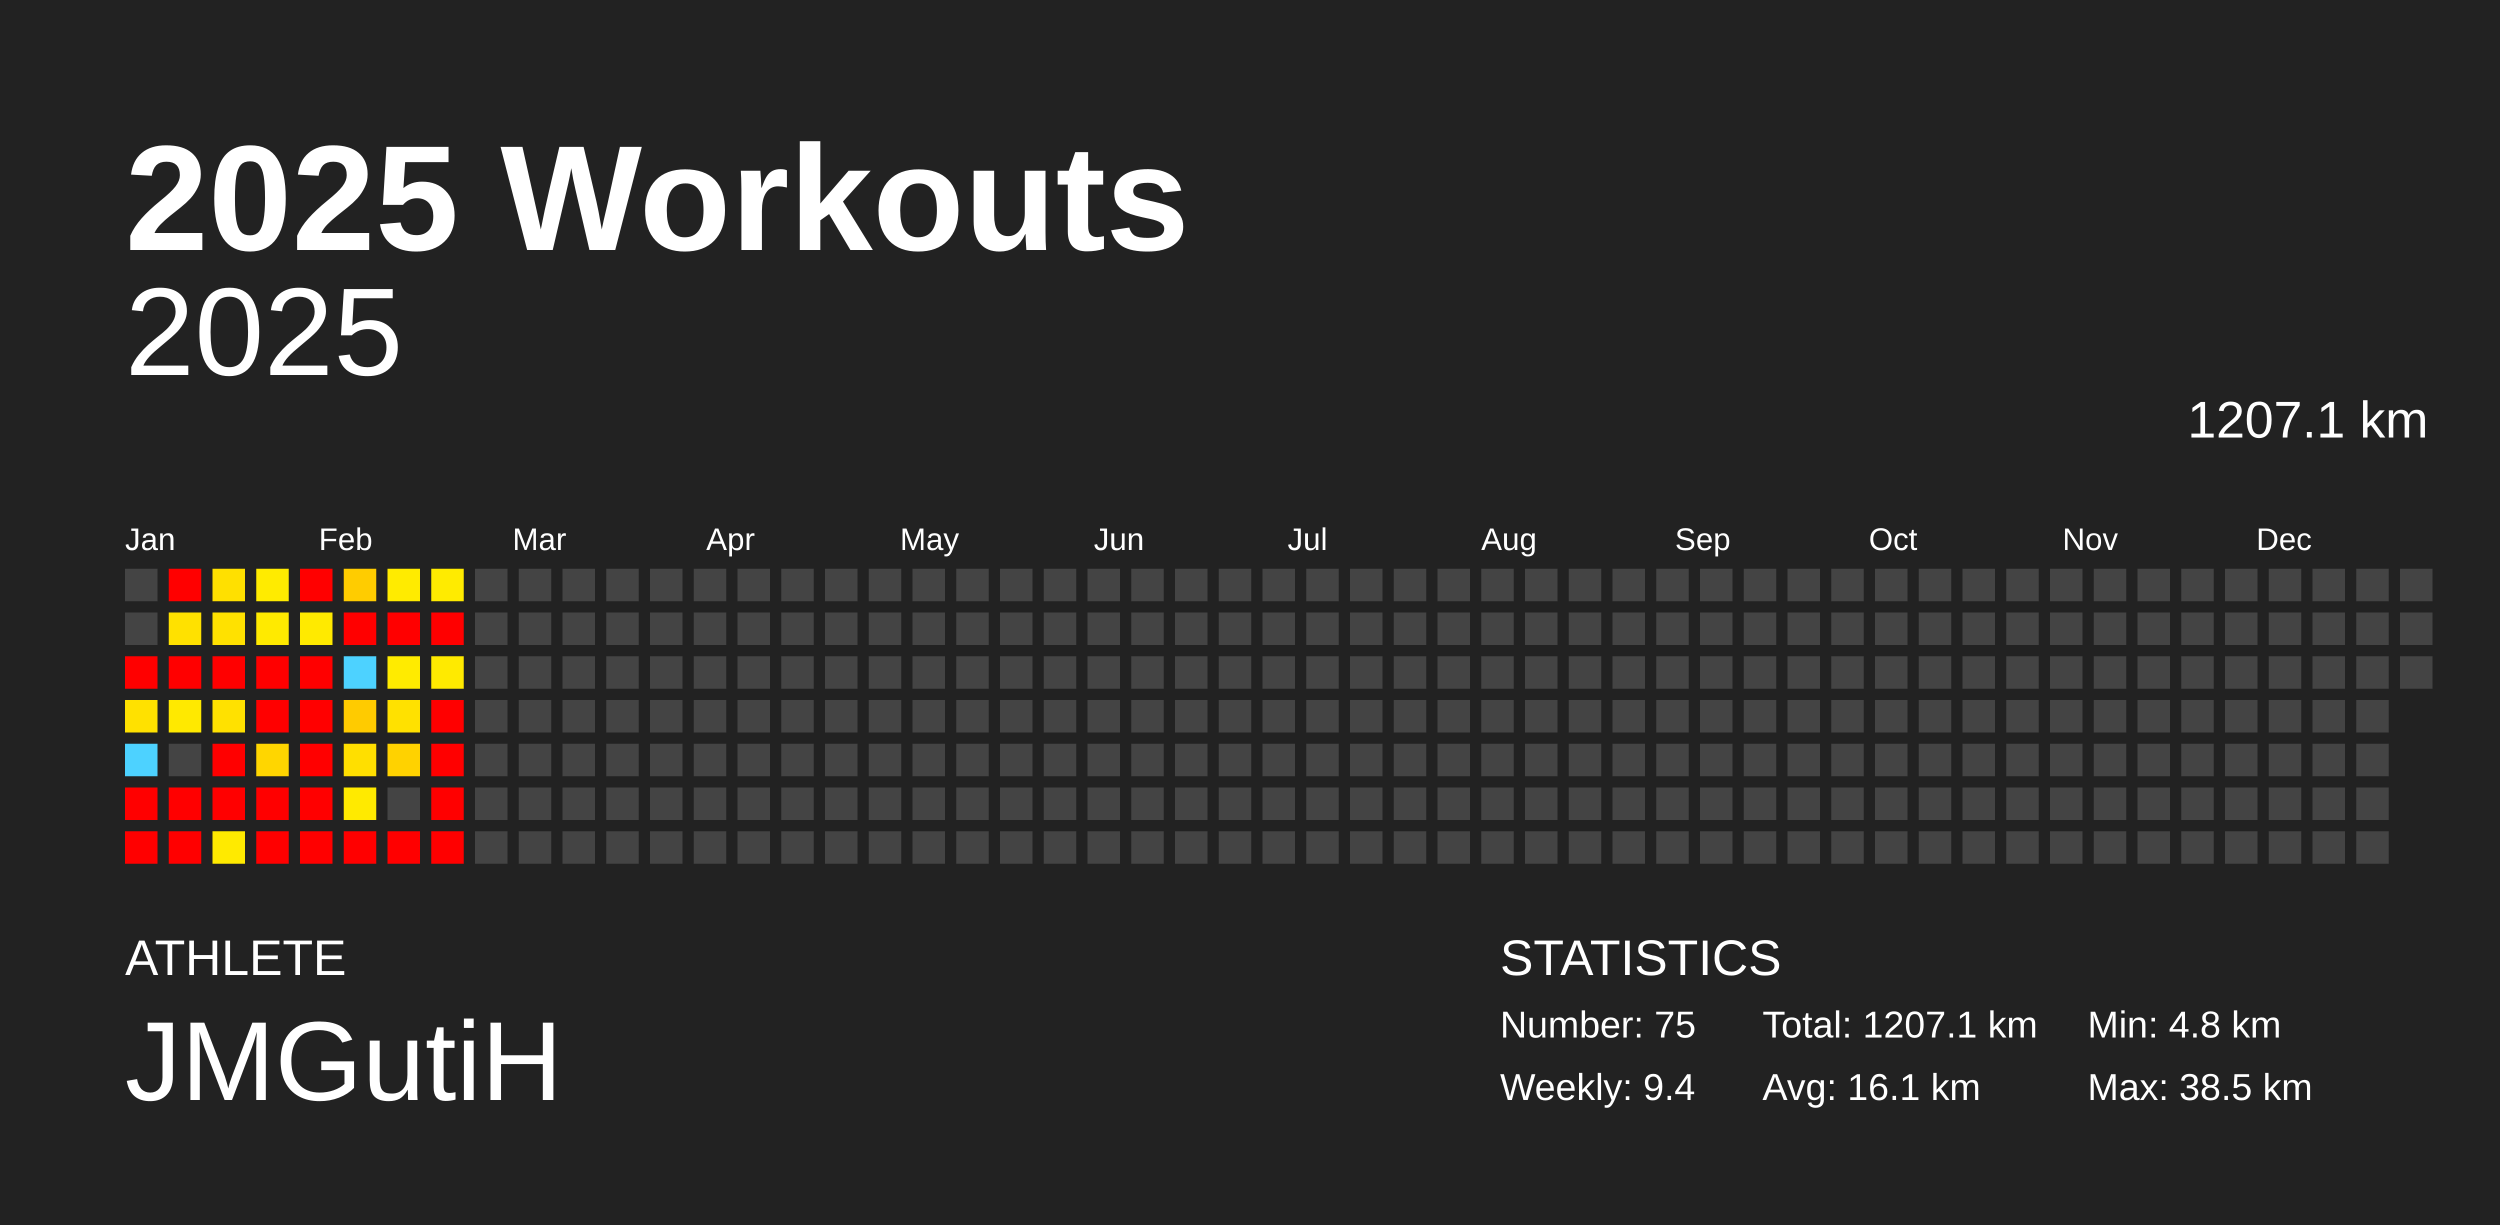
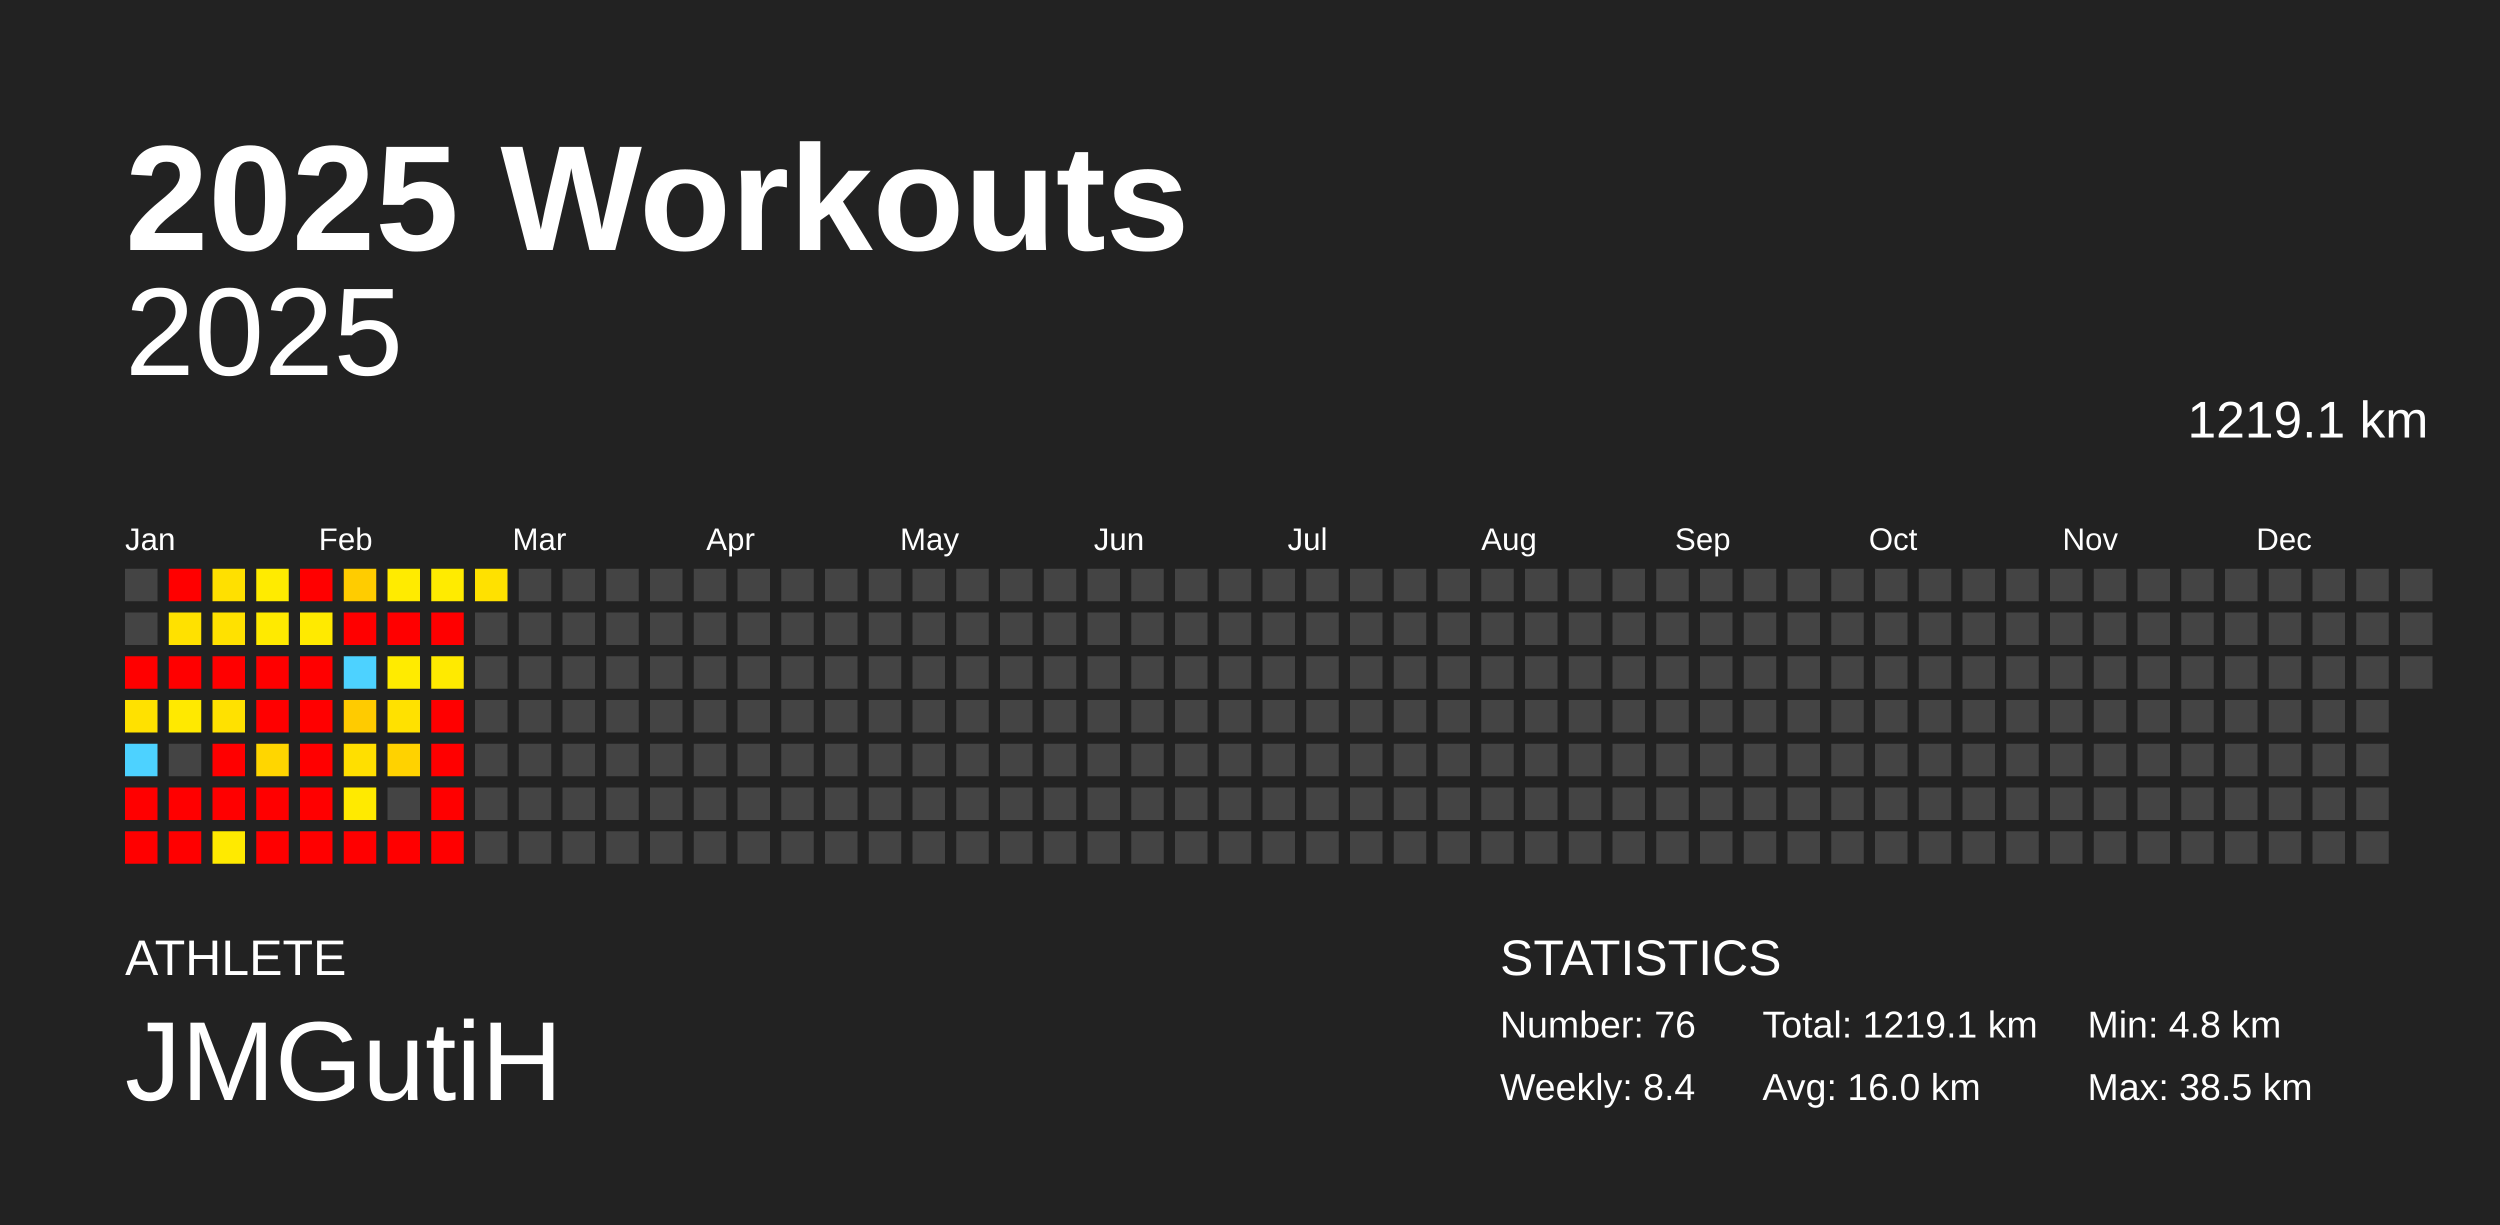
<svg xmlns="http://www.w3.org/2000/svg" baseProfile="full" height="98mm" version="1.1" viewBox="0,0,200,98" width="200mm">
  <defs />
  <rect fill="#222222" height="98" width="200" x="0" y="0" />
  <text fill="#FFFFFF" style="font-size:12px; font-family:Arial; font-weight:bold;" x="10" y="20">2025 Workouts</text>
  <text fill="#FFFFFF" style="font-size:4px; font-family:Arial" x="10" y="78">ATHLETE</text>
  <text fill="#FFFFFF" style="font-size:9px; font-family:Arial" x="10" y="88">JMGutiH</text>
  <text fill="#FFFFFF" style="font-size:4px; font-family:Arial" x="120" y="78">STATISTICS</text>
-   <text fill="#FFFFFF" style="font-size:3px; font-family:Arial" x="120" y="83">Number: 75</text>
-   <text fill="#FFFFFF" style="font-size:3px; font-family:Arial" x="120" y="88">Weekly: 9.4</text>
-   <text fill="#FFFFFF" style="font-size:3px; font-family:Arial" x="141" y="83">Total: 1207.1 km</text>
-   <text fill="#FFFFFF" style="font-size:3px; font-family:Arial" x="141" y="88">Avg: 16.1 km</text>
+   <text fill="#FFFFFF" style="font-size:3px; font-family:Arial" x="120" y="83">Number: 76</text>
+   <text fill="#FFFFFF" style="font-size:3px; font-family:Arial" x="120" y="88">Weekly: 8.4</text>
+   <text fill="#FFFFFF" style="font-size:3px; font-family:Arial" x="141" y="83">Total: 1219.1 km</text>
+   <text fill="#FFFFFF" style="font-size:3px; font-family:Arial" x="141" y="88">Avg: 16.0 km</text>
  <text fill="#FFFFFF" style="font-size:3px; font-family:Arial" x="167" y="83">Min: 4.8 km</text>
  <text fill="#FFFFFF" style="font-size:3px; font-family:Arial" x="167" y="88">Max: 38.5 km</text>
  <text alignment-baseline="hanging" fill="#FFFFFF" style="font-size:10.0px; font-family:Arial;" x="10" y="30">2025</text>
-   <text alignment-baseline="hanging" fill="#FFFFFF" style="font-size:4.125px; font-family:Arial;" x="175" y="35">1207.1 km</text>
+   <text alignment-baseline="hanging" fill="#FFFFFF" style="font-size:4.125px; font-family:Arial;" x="175" y="35">1219.1 km</text>
  <text fill="#FFFFFF" style="font-size:2.5px; font-family:Arial" x="10.0" y="44">Jan</text>
  <text fill="#FFFFFF" style="font-size:2.5px; font-family:Arial" x="25.5" y="44">Feb</text>
  <text fill="#FFFFFF" style="font-size:2.5px; font-family:Arial" x="41.0" y="44">Mar</text>
  <text fill="#FFFFFF" style="font-size:2.5px; font-family:Arial" x="56.5" y="44">Apr</text>
  <text fill="#FFFFFF" style="font-size:2.5px; font-family:Arial" x="72.0" y="44">May</text>
  <text fill="#FFFFFF" style="font-size:2.5px; font-family:Arial" x="87.5" y="44">Jun</text>
  <text fill="#FFFFFF" style="font-size:2.5px; font-family:Arial" x="103.0" y="44">Jul</text>
  <text fill="#FFFFFF" style="font-size:2.5px; font-family:Arial" x="118.5" y="44">Aug</text>
  <text fill="#FFFFFF" style="font-size:2.5px; font-family:Arial" x="134.0" y="44">Sep</text>
  <text fill="#FFFFFF" style="font-size:2.5px; font-family:Arial" x="149.5" y="44">Oct</text>
  <text fill="#FFFFFF" style="font-size:2.5px; font-family:Arial" x="165.0" y="44">Nov</text>
  <text fill="#FFFFFF" style="font-size:2.5px; font-family:Arial" x="180.5" y="44">Dec</text>
  <rect fill="#444444" height="2.6" width="2.6" x="10.0" y="45.5" />
  <rect fill="#444444" height="2.6" width="2.6" x="10.0" y="49.0" />
  <rect fill="red" height="2.6" width="2.6" x="10.0" y="52.5" />
  <rect fill="#ffe100" height="2.6" width="2.6" x="10.0" y="56.0" />
  <rect fill="#4dd2ff" height="2.6" width="2.6" x="10.0" y="59.5" />
  <rect fill="red" height="2.6" width="2.6" x="10.0" y="63.0" />
  <rect fill="red" height="2.6" width="2.6" x="10.0" y="66.5" />
  <rect fill="red" height="2.6" width="2.6" x="13.5" y="45.5" />
  <rect fill="#ffe100" height="2.6" width="2.6" x="13.5" y="49.0" />
  <rect fill="red" height="2.6" width="2.6" x="13.5" y="52.5" />
  <rect fill="#ffe900" height="2.6" width="2.6" x="13.5" y="56.0" />
  <rect fill="#444444" height="2.6" width="2.6" x="13.5" y="59.5" />
  <rect fill="red" height="2.6" width="2.6" x="13.5" y="63.0" />
  <rect fill="red" height="2.6" width="2.6" x="13.5" y="66.5" />
  <rect fill="#ffe000" height="2.6" width="2.6" x="17.0" y="45.5" />
  <rect fill="#ffe100" height="2.6" width="2.6" x="17.0" y="49.0" />
  <rect fill="red" height="2.6" width="2.6" x="17.0" y="52.5" />
  <rect fill="#ffe100" height="2.6" width="2.6" x="17.0" y="56.0" />
  <rect fill="red" height="2.6" width="2.6" x="17.0" y="59.5" />
  <rect fill="red" height="2.6" width="2.6" x="17.0" y="63.0" />
  <rect fill="#ffea00" height="2.6" width="2.6" x="17.0" y="66.5" />
  <rect fill="#ffeb00" height="2.6" width="2.6" x="20.5" y="45.5" />
  <rect fill="#ffea00" height="2.6" width="2.6" x="20.5" y="49.0" />
  <rect fill="red" height="2.6" width="2.6" x="20.5" y="52.5" />
  <rect fill="red" height="2.6" width="2.6" x="20.5" y="56.0" />
  <rect fill="#ffd600" height="2.6" width="2.6" x="20.5" y="59.5" />
  <rect fill="red" height="2.6" width="2.6" x="20.5" y="63.0" />
  <rect fill="red" height="2.6" width="2.6" x="20.5" y="66.5" />
  <rect fill="red" height="2.6" width="2.6" x="24.0" y="45.5" />
  <rect fill="#ffea00" height="2.6" width="2.6" x="24.0" y="49.0" />
  <rect fill="red" height="2.6" width="2.6" x="24.0" y="52.5" />
  <rect fill="red" height="2.6" width="2.6" x="24.0" y="56.0" />
  <rect fill="red" height="2.6" width="2.6" x="24.0" y="59.5" />
  <rect fill="red" height="2.6" width="2.6" x="24.0" y="63.0" />
  <rect fill="red" height="2.6" width="2.6" x="24.0" y="66.5" />
  <rect fill="#ffcc00" height="2.6" width="2.6" x="27.5" y="45.5" />
  <rect fill="red" height="2.6" width="2.6" x="27.5" y="49.0" />
  <rect fill="#4dd2ff" height="2.6" width="2.6" x="27.5" y="52.5" />
  <rect fill="#ffcb00" height="2.6" width="2.6" x="27.5" y="56.0" />
  <rect fill="#ffdf00" height="2.6" width="2.6" x="27.5" y="59.5" />
  <rect fill="#ffea00" height="2.6" width="2.6" x="27.5" y="63.0" />
  <rect fill="red" height="2.6" width="2.6" x="27.5" y="66.5" />
  <rect fill="#ffeb00" height="2.6" width="2.6" x="31.0" y="45.5" />
  <rect fill="red" height="2.6" width="2.6" x="31.0" y="49.0" />
  <rect fill="#ffeb00" height="2.6" width="2.6" x="31.0" y="52.5" />
  <rect fill="#ffe100" height="2.6" width="2.6" x="31.0" y="56.0" />
  <rect fill="#ffd200" height="2.6" width="2.6" x="31.0" y="59.5" />
  <rect fill="#444444" height="2.6" width="2.6" x="31.0" y="63.0" />
  <rect fill="red" height="2.6" width="2.6" x="31.0" y="66.5" />
  <rect fill="#ffeb00" height="2.6" width="2.6" x="34.5" y="45.5" />
  <rect fill="red" height="2.6" width="2.6" x="34.5" y="49.0" />
  <rect fill="#ffea00" height="2.6" width="2.6" x="34.5" y="52.5" />
  <rect fill="red" height="2.6" width="2.6" x="34.5" y="56.0" />
  <rect fill="red" height="2.6" width="2.6" x="34.5" y="59.5" />
  <rect fill="red" height="2.6" width="2.6" x="34.5" y="63.0" />
  <rect fill="red" height="2.6" width="2.6" x="34.5" y="66.5" />
-   <rect fill="#444444" height="2.6" width="2.6" x="38.0" y="45.5" />
+   <rect fill="#ffe100" height="2.6" width="2.6" x="38.0" y="45.5" />
  <rect fill="#444444" height="2.6" width="2.6" x="38.0" y="49.0" />
  <rect fill="#444444" height="2.6" width="2.6" x="38.0" y="52.5" />
  <rect fill="#444444" height="2.6" width="2.6" x="38.0" y="56.0" />
  <rect fill="#444444" height="2.6" width="2.6" x="38.0" y="59.5" />
  <rect fill="#444444" height="2.6" width="2.6" x="38.0" y="63.0" />
  <rect fill="#444444" height="2.6" width="2.6" x="38.0" y="66.5" />
  <rect fill="#444444" height="2.6" width="2.6" x="41.5" y="45.5" />
  <rect fill="#444444" height="2.6" width="2.6" x="41.5" y="49.0" />
  <rect fill="#444444" height="2.6" width="2.6" x="41.5" y="52.5" />
  <rect fill="#444444" height="2.6" width="2.6" x="41.5" y="56.0" />
  <rect fill="#444444" height="2.6" width="2.6" x="41.5" y="59.5" />
  <rect fill="#444444" height="2.6" width="2.6" x="41.5" y="63.0" />
  <rect fill="#444444" height="2.6" width="2.6" x="41.5" y="66.5" />
  <rect fill="#444444" height="2.6" width="2.6" x="45.0" y="45.5" />
  <rect fill="#444444" height="2.6" width="2.6" x="45.0" y="49.0" />
  <rect fill="#444444" height="2.6" width="2.6" x="45.0" y="52.5" />
  <rect fill="#444444" height="2.6" width="2.6" x="45.0" y="56.0" />
  <rect fill="#444444" height="2.6" width="2.6" x="45.0" y="59.5" />
  <rect fill="#444444" height="2.6" width="2.6" x="45.0" y="63.0" />
  <rect fill="#444444" height="2.6" width="2.6" x="45.0" y="66.5" />
  <rect fill="#444444" height="2.6" width="2.6" x="48.5" y="45.5" />
  <rect fill="#444444" height="2.6" width="2.6" x="48.5" y="49.0" />
  <rect fill="#444444" height="2.6" width="2.6" x="48.5" y="52.5" />
  <rect fill="#444444" height="2.6" width="2.6" x="48.5" y="56.0" />
  <rect fill="#444444" height="2.6" width="2.6" x="48.5" y="59.5" />
  <rect fill="#444444" height="2.6" width="2.6" x="48.5" y="63.0" />
  <rect fill="#444444" height="2.6" width="2.6" x="48.5" y="66.5" />
  <rect fill="#444444" height="2.6" width="2.6" x="52.0" y="45.5" />
  <rect fill="#444444" height="2.6" width="2.6" x="52.0" y="49.0" />
  <rect fill="#444444" height="2.6" width="2.6" x="52.0" y="52.5" />
  <rect fill="#444444" height="2.6" width="2.6" x="52.0" y="56.0" />
  <rect fill="#444444" height="2.6" width="2.6" x="52.0" y="59.5" />
  <rect fill="#444444" height="2.6" width="2.6" x="52.0" y="63.0" />
  <rect fill="#444444" height="2.6" width="2.6" x="52.0" y="66.5" />
  <rect fill="#444444" height="2.6" width="2.6" x="55.5" y="45.5" />
  <rect fill="#444444" height="2.6" width="2.6" x="55.5" y="49.0" />
  <rect fill="#444444" height="2.6" width="2.6" x="55.5" y="52.5" />
  <rect fill="#444444" height="2.6" width="2.6" x="55.5" y="56.0" />
  <rect fill="#444444" height="2.6" width="2.6" x="55.5" y="59.5" />
  <rect fill="#444444" height="2.6" width="2.6" x="55.5" y="63.0" />
  <rect fill="#444444" height="2.6" width="2.6" x="55.5" y="66.5" />
  <rect fill="#444444" height="2.6" width="2.6" x="59.0" y="45.5" />
  <rect fill="#444444" height="2.6" width="2.6" x="59.0" y="49.0" />
  <rect fill="#444444" height="2.6" width="2.6" x="59.0" y="52.5" />
  <rect fill="#444444" height="2.6" width="2.6" x="59.0" y="56.0" />
  <rect fill="#444444" height="2.6" width="2.6" x="59.0" y="59.5" />
  <rect fill="#444444" height="2.6" width="2.6" x="59.0" y="63.0" />
  <rect fill="#444444" height="2.6" width="2.6" x="59.0" y="66.5" />
  <rect fill="#444444" height="2.6" width="2.6" x="62.5" y="45.5" />
  <rect fill="#444444" height="2.6" width="2.6" x="62.5" y="49.0" />
  <rect fill="#444444" height="2.6" width="2.6" x="62.5" y="52.5" />
  <rect fill="#444444" height="2.6" width="2.6" x="62.5" y="56.0" />
  <rect fill="#444444" height="2.6" width="2.6" x="62.5" y="59.5" />
  <rect fill="#444444" height="2.6" width="2.6" x="62.5" y="63.0" />
  <rect fill="#444444" height="2.6" width="2.6" x="62.5" y="66.5" />
  <rect fill="#444444" height="2.6" width="2.6" x="66.0" y="45.5" />
  <rect fill="#444444" height="2.6" width="2.6" x="66.0" y="49.0" />
  <rect fill="#444444" height="2.6" width="2.6" x="66.0" y="52.5" />
  <rect fill="#444444" height="2.6" width="2.6" x="66.0" y="56.0" />
  <rect fill="#444444" height="2.6" width="2.6" x="66.0" y="59.5" />
  <rect fill="#444444" height="2.6" width="2.6" x="66.0" y="63.0" />
  <rect fill="#444444" height="2.6" width="2.6" x="66.0" y="66.5" />
  <rect fill="#444444" height="2.6" width="2.6" x="69.5" y="45.5" />
  <rect fill="#444444" height="2.6" width="2.6" x="69.5" y="49.0" />
  <rect fill="#444444" height="2.6" width="2.6" x="69.5" y="52.5" />
  <rect fill="#444444" height="2.6" width="2.6" x="69.5" y="56.0" />
  <rect fill="#444444" height="2.6" width="2.6" x="69.5" y="59.5" />
  <rect fill="#444444" height="2.6" width="2.6" x="69.5" y="63.0" />
  <rect fill="#444444" height="2.6" width="2.6" x="69.5" y="66.5" />
  <rect fill="#444444" height="2.6" width="2.6" x="73.0" y="45.5" />
  <rect fill="#444444" height="2.6" width="2.6" x="73.0" y="49.0" />
  <rect fill="#444444" height="2.6" width="2.6" x="73.0" y="52.5" />
  <rect fill="#444444" height="2.6" width="2.6" x="73.0" y="56.0" />
  <rect fill="#444444" height="2.6" width="2.6" x="73.0" y="59.5" />
  <rect fill="#444444" height="2.6" width="2.6" x="73.0" y="63.0" />
  <rect fill="#444444" height="2.6" width="2.6" x="73.0" y="66.5" />
  <rect fill="#444444" height="2.6" width="2.6" x="76.5" y="45.5" />
  <rect fill="#444444" height="2.6" width="2.6" x="76.5" y="49.0" />
  <rect fill="#444444" height="2.6" width="2.6" x="76.5" y="52.5" />
  <rect fill="#444444" height="2.6" width="2.6" x="76.5" y="56.0" />
  <rect fill="#444444" height="2.6" width="2.6" x="76.5" y="59.5" />
  <rect fill="#444444" height="2.6" width="2.6" x="76.5" y="63.0" />
  <rect fill="#444444" height="2.6" width="2.6" x="76.5" y="66.5" />
  <rect fill="#444444" height="2.6" width="2.6" x="80.0" y="45.5" />
  <rect fill="#444444" height="2.6" width="2.6" x="80.0" y="49.0" />
  <rect fill="#444444" height="2.6" width="2.6" x="80.0" y="52.5" />
  <rect fill="#444444" height="2.6" width="2.6" x="80.0" y="56.0" />
  <rect fill="#444444" height="2.6" width="2.6" x="80.0" y="59.5" />
  <rect fill="#444444" height="2.6" width="2.6" x="80.0" y="63.0" />
  <rect fill="#444444" height="2.6" width="2.6" x="80.0" y="66.5" />
  <rect fill="#444444" height="2.6" width="2.6" x="83.5" y="45.5" />
  <rect fill="#444444" height="2.6" width="2.6" x="83.5" y="49.0" />
  <rect fill="#444444" height="2.6" width="2.6" x="83.5" y="52.5" />
  <rect fill="#444444" height="2.6" width="2.6" x="83.5" y="56.0" />
  <rect fill="#444444" height="2.6" width="2.6" x="83.5" y="59.5" />
  <rect fill="#444444" height="2.6" width="2.6" x="83.5" y="63.0" />
  <rect fill="#444444" height="2.6" width="2.6" x="83.5" y="66.5" />
  <rect fill="#444444" height="2.6" width="2.6" x="87.0" y="45.5" />
  <rect fill="#444444" height="2.6" width="2.6" x="87.0" y="49.0" />
  <rect fill="#444444" height="2.6" width="2.6" x="87.0" y="52.5" />
  <rect fill="#444444" height="2.6" width="2.6" x="87.0" y="56.0" />
  <rect fill="#444444" height="2.6" width="2.6" x="87.0" y="59.5" />
  <rect fill="#444444" height="2.6" width="2.6" x="87.0" y="63.0" />
  <rect fill="#444444" height="2.6" width="2.6" x="87.0" y="66.5" />
  <rect fill="#444444" height="2.6" width="2.6" x="90.5" y="45.5" />
  <rect fill="#444444" height="2.6" width="2.6" x="90.5" y="49.0" />
  <rect fill="#444444" height="2.6" width="2.6" x="90.5" y="52.5" />
  <rect fill="#444444" height="2.6" width="2.6" x="90.5" y="56.0" />
  <rect fill="#444444" height="2.6" width="2.6" x="90.5" y="59.5" />
  <rect fill="#444444" height="2.6" width="2.6" x="90.5" y="63.0" />
  <rect fill="#444444" height="2.6" width="2.6" x="90.5" y="66.5" />
  <rect fill="#444444" height="2.6" width="2.6" x="94.0" y="45.5" />
  <rect fill="#444444" height="2.6" width="2.6" x="94.0" y="49.0" />
  <rect fill="#444444" height="2.6" width="2.6" x="94.0" y="52.5" />
  <rect fill="#444444" height="2.6" width="2.6" x="94.0" y="56.0" />
  <rect fill="#444444" height="2.6" width="2.6" x="94.0" y="59.5" />
  <rect fill="#444444" height="2.6" width="2.6" x="94.0" y="63.0" />
  <rect fill="#444444" height="2.6" width="2.6" x="94.0" y="66.5" />
  <rect fill="#444444" height="2.6" width="2.6" x="97.5" y="45.5" />
  <rect fill="#444444" height="2.6" width="2.6" x="97.5" y="49.0" />
  <rect fill="#444444" height="2.6" width="2.6" x="97.5" y="52.5" />
  <rect fill="#444444" height="2.6" width="2.6" x="97.5" y="56.0" />
  <rect fill="#444444" height="2.6" width="2.6" x="97.5" y="59.5" />
  <rect fill="#444444" height="2.6" width="2.6" x="97.5" y="63.0" />
  <rect fill="#444444" height="2.6" width="2.6" x="97.5" y="66.5" />
  <rect fill="#444444" height="2.6" width="2.6" x="101.0" y="45.5" />
  <rect fill="#444444" height="2.6" width="2.6" x="101.0" y="49.0" />
  <rect fill="#444444" height="2.6" width="2.6" x="101.0" y="52.5" />
  <rect fill="#444444" height="2.6" width="2.6" x="101.0" y="56.0" />
  <rect fill="#444444" height="2.6" width="2.6" x="101.0" y="59.5" />
  <rect fill="#444444" height="2.6" width="2.6" x="101.0" y="63.0" />
  <rect fill="#444444" height="2.6" width="2.6" x="101.0" y="66.5" />
  <rect fill="#444444" height="2.6" width="2.6" x="104.5" y="45.5" />
  <rect fill="#444444" height="2.6" width="2.6" x="104.5" y="49.0" />
  <rect fill="#444444" height="2.6" width="2.6" x="104.5" y="52.5" />
  <rect fill="#444444" height="2.6" width="2.6" x="104.5" y="56.0" />
  <rect fill="#444444" height="2.6" width="2.6" x="104.5" y="59.5" />
  <rect fill="#444444" height="2.6" width="2.6" x="104.5" y="63.0" />
  <rect fill="#444444" height="2.6" width="2.6" x="104.5" y="66.5" />
  <rect fill="#444444" height="2.6" width="2.6" x="108.0" y="45.5" />
  <rect fill="#444444" height="2.6" width="2.6" x="108.0" y="49.0" />
  <rect fill="#444444" height="2.6" width="2.6" x="108.0" y="52.5" />
  <rect fill="#444444" height="2.6" width="2.6" x="108.0" y="56.0" />
  <rect fill="#444444" height="2.6" width="2.6" x="108.0" y="59.5" />
  <rect fill="#444444" height="2.6" width="2.6" x="108.0" y="63.0" />
  <rect fill="#444444" height="2.6" width="2.6" x="108.0" y="66.5" />
  <rect fill="#444444" height="2.6" width="2.6" x="111.5" y="45.5" />
  <rect fill="#444444" height="2.6" width="2.6" x="111.5" y="49.0" />
  <rect fill="#444444" height="2.6" width="2.6" x="111.5" y="52.5" />
  <rect fill="#444444" height="2.6" width="2.6" x="111.5" y="56.0" />
  <rect fill="#444444" height="2.6" width="2.6" x="111.5" y="59.5" />
  <rect fill="#444444" height="2.6" width="2.6" x="111.5" y="63.0" />
  <rect fill="#444444" height="2.6" width="2.6" x="111.5" y="66.5" />
  <rect fill="#444444" height="2.6" width="2.6" x="115.0" y="45.5" />
  <rect fill="#444444" height="2.6" width="2.6" x="115.0" y="49.0" />
  <rect fill="#444444" height="2.6" width="2.6" x="115.0" y="52.5" />
  <rect fill="#444444" height="2.6" width="2.6" x="115.0" y="56.0" />
  <rect fill="#444444" height="2.6" width="2.6" x="115.0" y="59.5" />
  <rect fill="#444444" height="2.6" width="2.6" x="115.0" y="63.0" />
  <rect fill="#444444" height="2.6" width="2.6" x="115.0" y="66.5" />
  <rect fill="#444444" height="2.6" width="2.6" x="118.5" y="45.5" />
  <rect fill="#444444" height="2.6" width="2.6" x="118.5" y="49.0" />
  <rect fill="#444444" height="2.6" width="2.6" x="118.5" y="52.5" />
  <rect fill="#444444" height="2.6" width="2.6" x="118.5" y="56.0" />
  <rect fill="#444444" height="2.6" width="2.6" x="118.5" y="59.5" />
  <rect fill="#444444" height="2.6" width="2.6" x="118.5" y="63.0" />
  <rect fill="#444444" height="2.6" width="2.6" x="118.5" y="66.5" />
  <rect fill="#444444" height="2.6" width="2.6" x="122.0" y="45.5" />
  <rect fill="#444444" height="2.6" width="2.6" x="122.0" y="49.0" />
  <rect fill="#444444" height="2.6" width="2.6" x="122.0" y="52.5" />
  <rect fill="#444444" height="2.6" width="2.6" x="122.0" y="56.0" />
  <rect fill="#444444" height="2.6" width="2.6" x="122.0" y="59.5" />
  <rect fill="#444444" height="2.6" width="2.6" x="122.0" y="63.0" />
  <rect fill="#444444" height="2.6" width="2.6" x="122.0" y="66.5" />
  <rect fill="#444444" height="2.6" width="2.6" x="125.5" y="45.5" />
  <rect fill="#444444" height="2.6" width="2.6" x="125.5" y="49.0" />
  <rect fill="#444444" height="2.6" width="2.6" x="125.5" y="52.5" />
  <rect fill="#444444" height="2.6" width="2.6" x="125.5" y="56.0" />
  <rect fill="#444444" height="2.6" width="2.6" x="125.5" y="59.5" />
  <rect fill="#444444" height="2.6" width="2.6" x="125.5" y="63.0" />
  <rect fill="#444444" height="2.6" width="2.6" x="125.5" y="66.5" />
  <rect fill="#444444" height="2.6" width="2.6" x="129.0" y="45.5" />
  <rect fill="#444444" height="2.6" width="2.6" x="129.0" y="49.0" />
  <rect fill="#444444" height="2.6" width="2.6" x="129.0" y="52.5" />
  <rect fill="#444444" height="2.6" width="2.6" x="129.0" y="56.0" />
  <rect fill="#444444" height="2.6" width="2.6" x="129.0" y="59.5" />
  <rect fill="#444444" height="2.6" width="2.6" x="129.0" y="63.0" />
  <rect fill="#444444" height="2.6" width="2.6" x="129.0" y="66.5" />
  <rect fill="#444444" height="2.6" width="2.6" x="132.5" y="45.5" />
  <rect fill="#444444" height="2.6" width="2.6" x="132.5" y="49.0" />
  <rect fill="#444444" height="2.6" width="2.6" x="132.5" y="52.5" />
  <rect fill="#444444" height="2.6" width="2.6" x="132.5" y="56.0" />
  <rect fill="#444444" height="2.6" width="2.6" x="132.5" y="59.5" />
  <rect fill="#444444" height="2.6" width="2.6" x="132.5" y="63.0" />
  <rect fill="#444444" height="2.6" width="2.6" x="132.5" y="66.5" />
  <rect fill="#444444" height="2.6" width="2.6" x="136.0" y="45.5" />
  <rect fill="#444444" height="2.6" width="2.6" x="136.0" y="49.0" />
  <rect fill="#444444" height="2.6" width="2.6" x="136.0" y="52.5" />
  <rect fill="#444444" height="2.6" width="2.6" x="136.0" y="56.0" />
  <rect fill="#444444" height="2.6" width="2.6" x="136.0" y="59.5" />
  <rect fill="#444444" height="2.6" width="2.6" x="136.0" y="63.0" />
  <rect fill="#444444" height="2.6" width="2.6" x="136.0" y="66.5" />
  <rect fill="#444444" height="2.6" width="2.6" x="139.5" y="45.5" />
  <rect fill="#444444" height="2.6" width="2.6" x="139.5" y="49.0" />
  <rect fill="#444444" height="2.6" width="2.6" x="139.5" y="52.5" />
  <rect fill="#444444" height="2.6" width="2.6" x="139.5" y="56.0" />
  <rect fill="#444444" height="2.6" width="2.6" x="139.5" y="59.5" />
  <rect fill="#444444" height="2.6" width="2.6" x="139.5" y="63.0" />
  <rect fill="#444444" height="2.6" width="2.6" x="139.5" y="66.5" />
  <rect fill="#444444" height="2.6" width="2.6" x="143.0" y="45.5" />
  <rect fill="#444444" height="2.6" width="2.6" x="143.0" y="49.0" />
  <rect fill="#444444" height="2.6" width="2.6" x="143.0" y="52.5" />
  <rect fill="#444444" height="2.6" width="2.6" x="143.0" y="56.0" />
  <rect fill="#444444" height="2.6" width="2.6" x="143.0" y="59.5" />
  <rect fill="#444444" height="2.6" width="2.6" x="143.0" y="63.0" />
  <rect fill="#444444" height="2.6" width="2.6" x="143.0" y="66.5" />
  <rect fill="#444444" height="2.6" width="2.6" x="146.5" y="45.5" />
  <rect fill="#444444" height="2.6" width="2.6" x="146.5" y="49.0" />
  <rect fill="#444444" height="2.6" width="2.6" x="146.5" y="52.5" />
  <rect fill="#444444" height="2.6" width="2.6" x="146.5" y="56.0" />
  <rect fill="#444444" height="2.6" width="2.6" x="146.5" y="59.5" />
  <rect fill="#444444" height="2.6" width="2.6" x="146.5" y="63.0" />
  <rect fill="#444444" height="2.6" width="2.6" x="146.5" y="66.5" />
  <rect fill="#444444" height="2.6" width="2.6" x="150.0" y="45.5" />
  <rect fill="#444444" height="2.6" width="2.6" x="150.0" y="49.0" />
  <rect fill="#444444" height="2.6" width="2.6" x="150.0" y="52.5" />
  <rect fill="#444444" height="2.6" width="2.6" x="150.0" y="56.0" />
  <rect fill="#444444" height="2.6" width="2.6" x="150.0" y="59.5" />
  <rect fill="#444444" height="2.6" width="2.6" x="150.0" y="63.0" />
  <rect fill="#444444" height="2.6" width="2.6" x="150.0" y="66.5" />
  <rect fill="#444444" height="2.6" width="2.6" x="153.5" y="45.5" />
  <rect fill="#444444" height="2.6" width="2.6" x="153.5" y="49.0" />
  <rect fill="#444444" height="2.6" width="2.6" x="153.5" y="52.5" />
  <rect fill="#444444" height="2.6" width="2.6" x="153.5" y="56.0" />
  <rect fill="#444444" height="2.6" width="2.6" x="153.5" y="59.5" />
  <rect fill="#444444" height="2.6" width="2.6" x="153.5" y="63.0" />
  <rect fill="#444444" height="2.6" width="2.6" x="153.5" y="66.5" />
  <rect fill="#444444" height="2.6" width="2.6" x="157.0" y="45.5" />
  <rect fill="#444444" height="2.6" width="2.6" x="157.0" y="49.0" />
  <rect fill="#444444" height="2.6" width="2.6" x="157.0" y="52.5" />
  <rect fill="#444444" height="2.6" width="2.6" x="157.0" y="56.0" />
  <rect fill="#444444" height="2.6" width="2.6" x="157.0" y="59.5" />
  <rect fill="#444444" height="2.6" width="2.6" x="157.0" y="63.0" />
  <rect fill="#444444" height="2.6" width="2.6" x="157.0" y="66.5" />
  <rect fill="#444444" height="2.6" width="2.6" x="160.5" y="45.5" />
  <rect fill="#444444" height="2.6" width="2.6" x="160.5" y="49.0" />
  <rect fill="#444444" height="2.6" width="2.6" x="160.5" y="52.5" />
  <rect fill="#444444" height="2.6" width="2.6" x="160.5" y="56.0" />
  <rect fill="#444444" height="2.6" width="2.6" x="160.5" y="59.5" />
  <rect fill="#444444" height="2.6" width="2.6" x="160.5" y="63.0" />
  <rect fill="#444444" height="2.6" width="2.6" x="160.5" y="66.5" />
  <rect fill="#444444" height="2.6" width="2.6" x="164.0" y="45.5" />
  <rect fill="#444444" height="2.6" width="2.6" x="164.0" y="49.0" />
  <rect fill="#444444" height="2.6" width="2.6" x="164.0" y="52.5" />
  <rect fill="#444444" height="2.6" width="2.6" x="164.0" y="56.0" />
  <rect fill="#444444" height="2.6" width="2.6" x="164.0" y="59.5" />
  <rect fill="#444444" height="2.6" width="2.6" x="164.0" y="63.0" />
  <rect fill="#444444" height="2.6" width="2.6" x="164.0" y="66.5" />
  <rect fill="#444444" height="2.6" width="2.6" x="167.5" y="45.5" />
  <rect fill="#444444" height="2.6" width="2.6" x="167.5" y="49.0" />
  <rect fill="#444444" height="2.6" width="2.6" x="167.5" y="52.5" />
  <rect fill="#444444" height="2.6" width="2.6" x="167.5" y="56.0" />
  <rect fill="#444444" height="2.6" width="2.6" x="167.5" y="59.5" />
  <rect fill="#444444" height="2.6" width="2.6" x="167.5" y="63.0" />
  <rect fill="#444444" height="2.6" width="2.6" x="167.5" y="66.5" />
  <rect fill="#444444" height="2.6" width="2.6" x="171.0" y="45.5" />
  <rect fill="#444444" height="2.6" width="2.6" x="171.0" y="49.0" />
  <rect fill="#444444" height="2.6" width="2.6" x="171.0" y="52.5" />
  <rect fill="#444444" height="2.6" width="2.6" x="171.0" y="56.0" />
  <rect fill="#444444" height="2.6" width="2.6" x="171.0" y="59.5" />
  <rect fill="#444444" height="2.6" width="2.6" x="171.0" y="63.0" />
  <rect fill="#444444" height="2.6" width="2.6" x="171.0" y="66.5" />
  <rect fill="#444444" height="2.6" width="2.6" x="174.5" y="45.5" />
  <rect fill="#444444" height="2.6" width="2.6" x="174.5" y="49.0" />
  <rect fill="#444444" height="2.6" width="2.6" x="174.5" y="52.5" />
  <rect fill="#444444" height="2.6" width="2.6" x="174.5" y="56.0" />
  <rect fill="#444444" height="2.6" width="2.6" x="174.5" y="59.5" />
  <rect fill="#444444" height="2.6" width="2.6" x="174.5" y="63.0" />
  <rect fill="#444444" height="2.6" width="2.6" x="174.5" y="66.5" />
  <rect fill="#444444" height="2.6" width="2.6" x="178.0" y="45.5" />
  <rect fill="#444444" height="2.6" width="2.6" x="178.0" y="49.0" />
  <rect fill="#444444" height="2.6" width="2.6" x="178.0" y="52.5" />
  <rect fill="#444444" height="2.6" width="2.6" x="178.0" y="56.0" />
  <rect fill="#444444" height="2.6" width="2.6" x="178.0" y="59.5" />
  <rect fill="#444444" height="2.6" width="2.6" x="178.0" y="63.0" />
  <rect fill="#444444" height="2.6" width="2.6" x="178.0" y="66.5" />
  <rect fill="#444444" height="2.6" width="2.6" x="181.5" y="45.5" />
  <rect fill="#444444" height="2.6" width="2.6" x="181.5" y="49.0" />
  <rect fill="#444444" height="2.6" width="2.6" x="181.5" y="52.5" />
  <rect fill="#444444" height="2.6" width="2.6" x="181.5" y="56.0" />
  <rect fill="#444444" height="2.6" width="2.6" x="181.5" y="59.5" />
  <rect fill="#444444" height="2.6" width="2.6" x="181.5" y="63.0" />
  <rect fill="#444444" height="2.6" width="2.6" x="181.5" y="66.5" />
  <rect fill="#444444" height="2.6" width="2.6" x="185.0" y="45.5" />
  <rect fill="#444444" height="2.6" width="2.6" x="185.0" y="49.0" />
  <rect fill="#444444" height="2.6" width="2.6" x="185.0" y="52.5" />
  <rect fill="#444444" height="2.6" width="2.6" x="185.0" y="56.0" />
  <rect fill="#444444" height="2.6" width="2.6" x="185.0" y="59.5" />
  <rect fill="#444444" height="2.6" width="2.6" x="185.0" y="63.0" />
  <rect fill="#444444" height="2.6" width="2.6" x="185.0" y="66.5" />
  <rect fill="#444444" height="2.6" width="2.6" x="188.5" y="45.5" />
  <rect fill="#444444" height="2.6" width="2.6" x="188.5" y="49.0" />
  <rect fill="#444444" height="2.6" width="2.6" x="188.5" y="52.5" />
  <rect fill="#444444" height="2.6" width="2.6" x="188.5" y="56.0" />
  <rect fill="#444444" height="2.6" width="2.6" x="188.5" y="59.5" />
  <rect fill="#444444" height="2.6" width="2.6" x="188.5" y="63.0" />
  <rect fill="#444444" height="2.6" width="2.6" x="188.5" y="66.5" />
  <rect fill="#444444" height="2.6" width="2.6" x="192.0" y="45.5" />
  <rect fill="#444444" height="2.6" width="2.6" x="192.0" y="49.0" />
  <rect fill="#444444" height="2.6" width="2.6" x="192.0" y="52.5" />
</svg>
